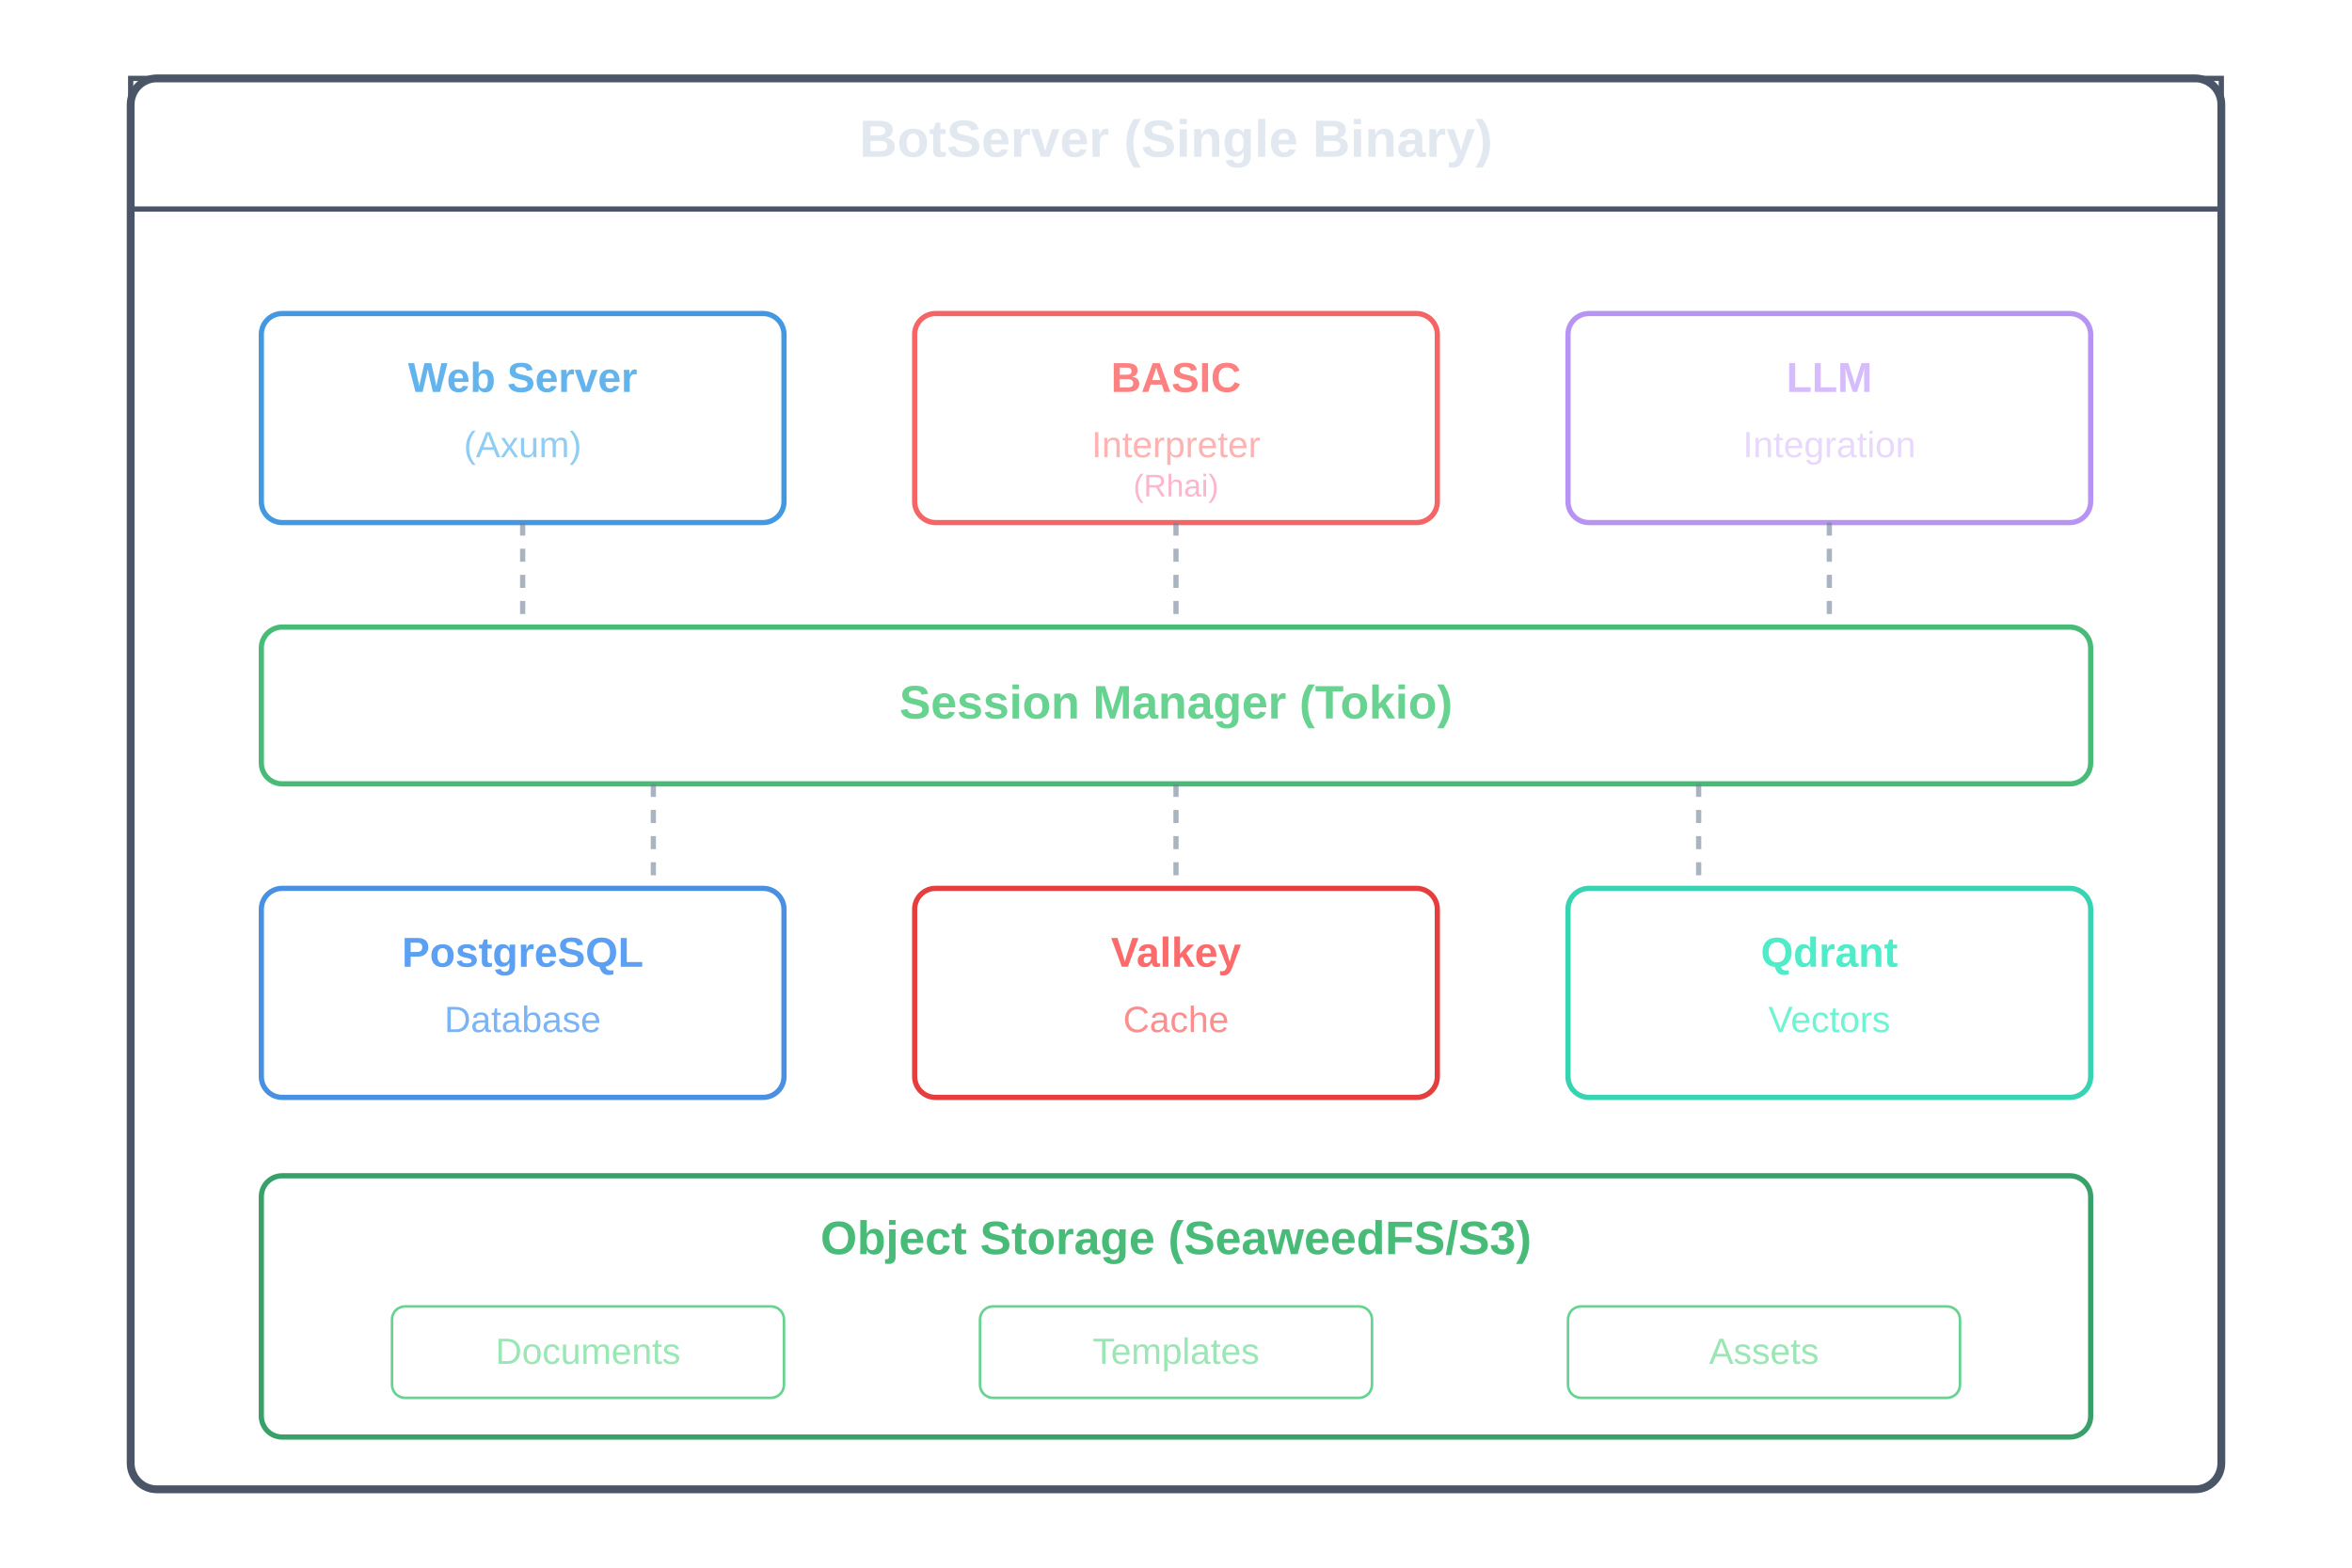
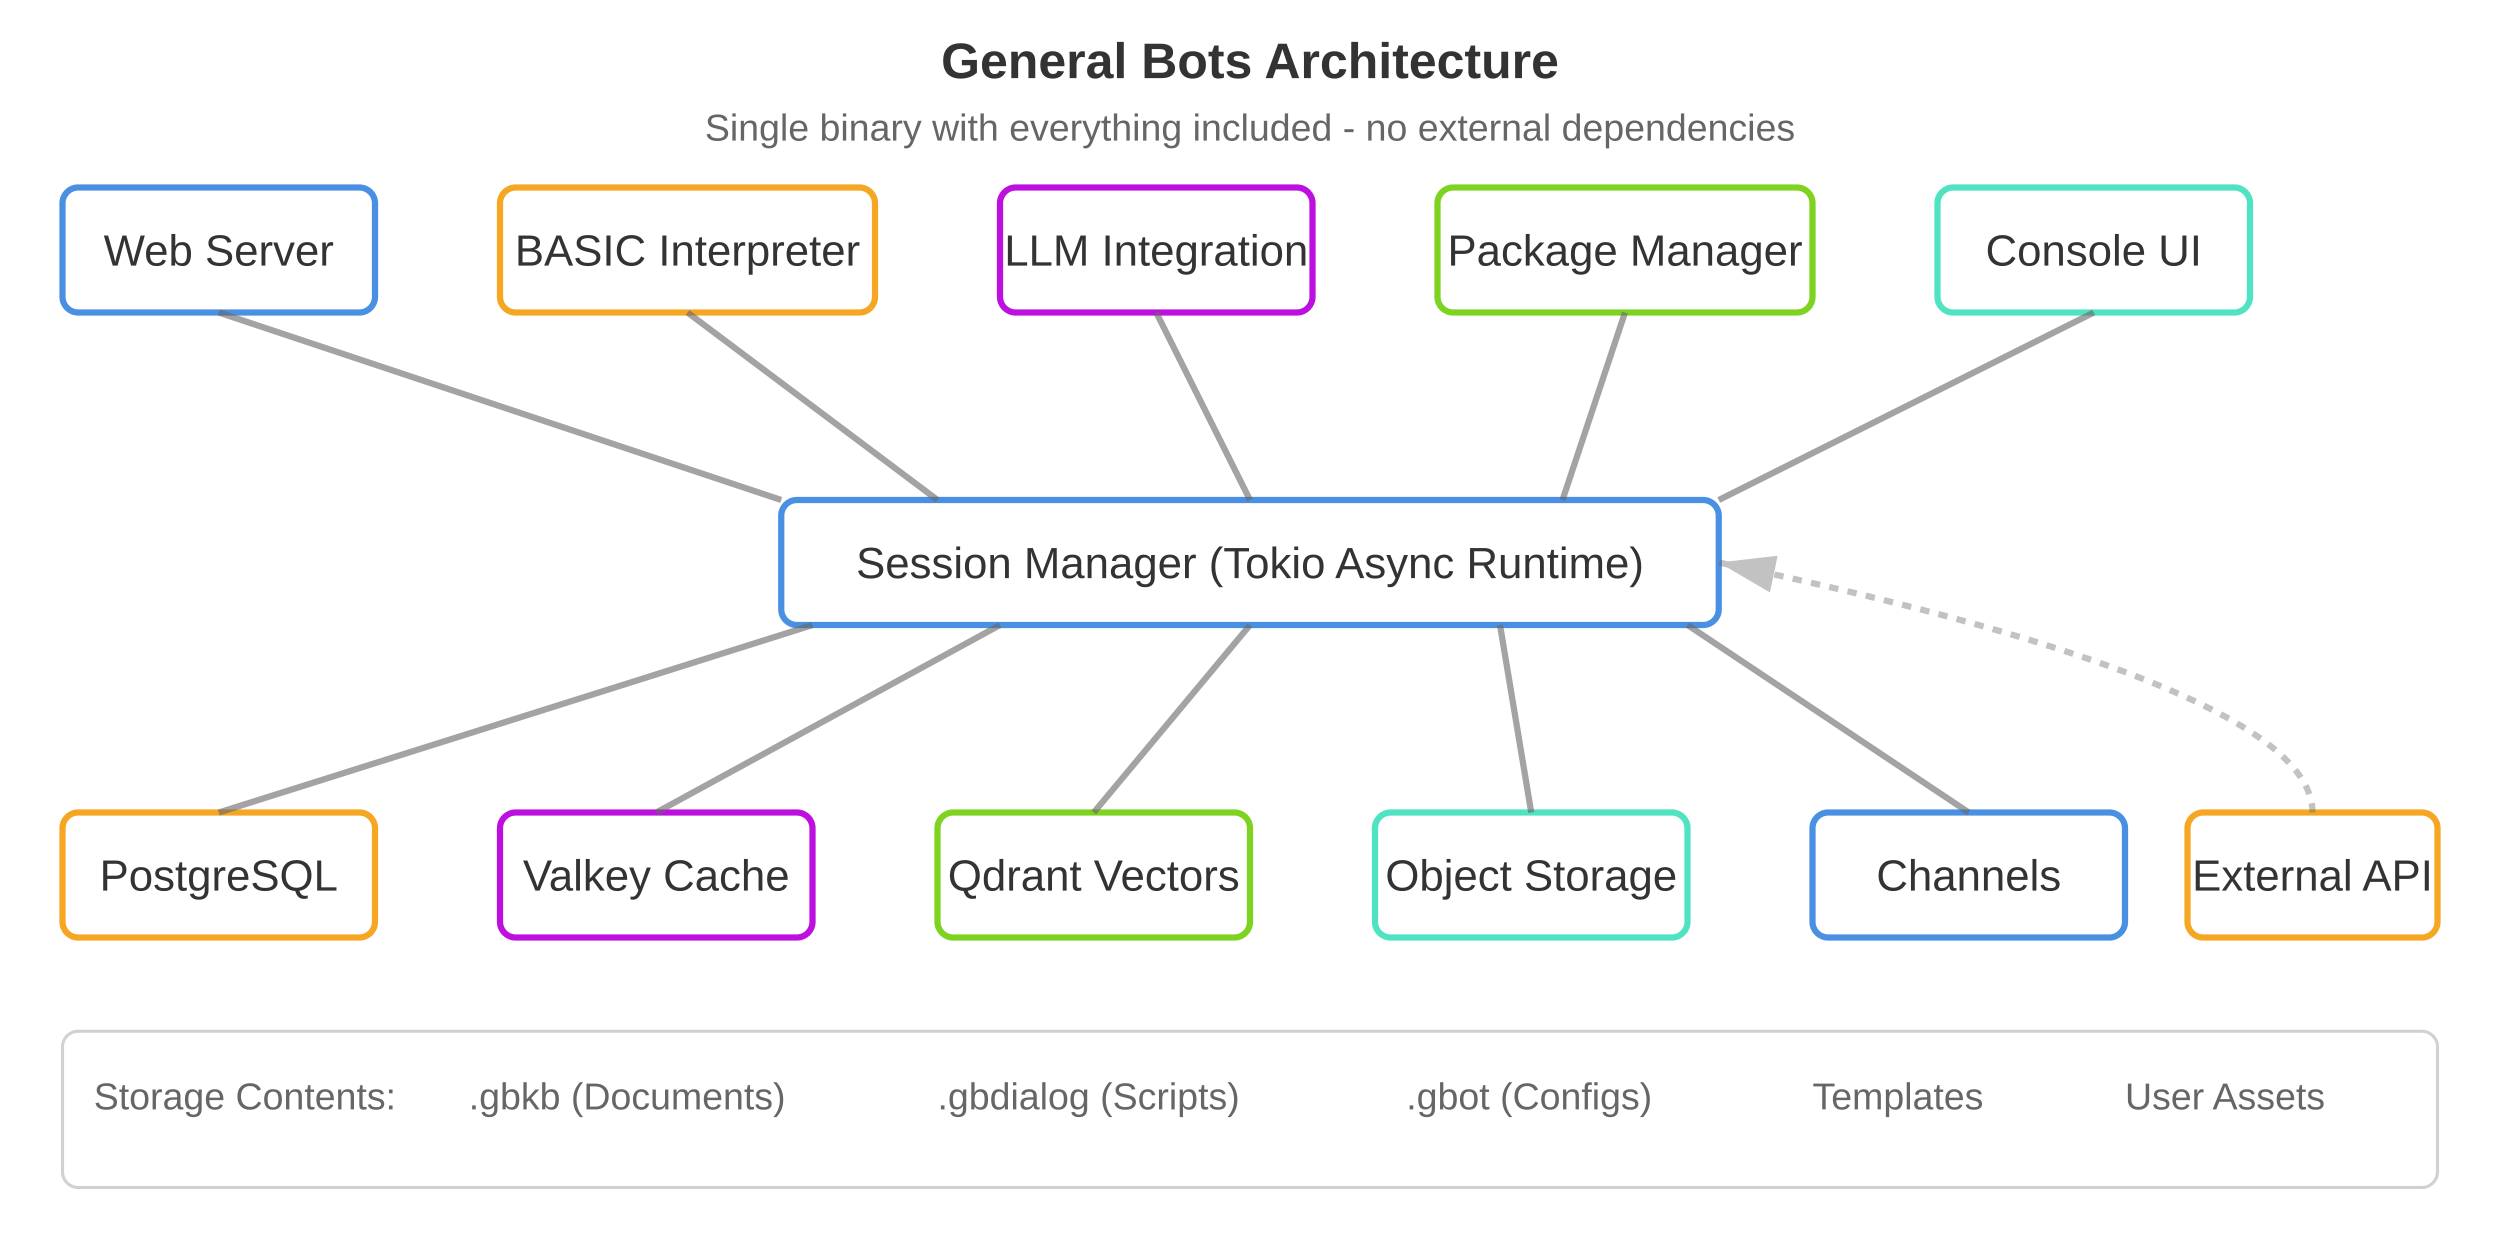
- <svg xmlns="http://www.w3.org/2000/svg" width="900" height="600">
-   <rect x="50" y="30" width="800" height="540" fill="none" stroke="#4A5568" stroke-width="3" rx="10" />
-   <rect x="50" y="30" width="800" height="50" fill="none" stroke="#4A5568" stroke-width="2" rx="10 10 0 0" />
-   <text x="450" y="60" text-anchor="middle" font-family="Arial, sans-serif" font-size="20" font-weight="bold" fill="#E2E8F0">BotServer (Single Binary)</text>
-   <g id="top-components">
-     <rect x="100" y="120" width="200" height="80" fill="none" stroke="#4299E1" stroke-width="2" rx="8" />
-     <text x="200" y="150" text-anchor="middle" font-family="Arial, sans-serif" font-size="16" font-weight="bold" fill="#63B3ED">Web Server</text>
-     <text x="200" y="175" text-anchor="middle" font-family="Arial, sans-serif" font-size="14" fill="#90CDF4">(Axum)</text>
-     <rect x="350" y="120" width="200" height="80" fill="none" stroke="#F56565" stroke-width="2" rx="8" />
-     <text x="450" y="150" text-anchor="middle" font-family="Arial, sans-serif" font-size="16" font-weight="bold" fill="#FC8181">BASIC</text>
-     <text x="450" y="175" text-anchor="middle" font-family="Arial, sans-serif" font-size="14" fill="#FEB2B2">Interpreter</text>
-     <text x="450" y="190" text-anchor="middle" font-family="Arial, sans-serif" font-size="12" fill="#FBB6CE">(Rhai)</text>
-     <rect x="600" y="120" width="200" height="80" fill="none" stroke="#B794F4" stroke-width="2" rx="8" />
-     <text x="700" y="150" text-anchor="middle" font-family="Arial, sans-serif" font-size="16" font-weight="bold" fill="#D6BCFA">LLM</text>
-     <text x="700" y="175" text-anchor="middle" font-family="Arial, sans-serif" font-size="14" fill="#E9D8FD">Integration</text>
+ <svg xmlns="http://www.w3.org/2000/svg" width="800" height="400">
+   <defs>
+     <marker id="arrow" markerWidth="10" markerHeight="10" refX="9" refY="3" orient="auto" markerUnits="strokeWidth">
+       <path d="M0,0 L0,6 L9,3 z" fill="#666" />
+     </marker>
+   </defs>
+   <text x="400" y="25" text-anchor="middle" font-family="Arial, sans-serif" font-size="16" font-weight="600" fill="#333">General Bots Architecture</text>
+   <rect x="20" y="60" width="100" height="40" fill="none" stroke="#4A90E2" stroke-width="2" rx="5" />
+   <text x="70" y="85" text-anchor="middle" font-family="Arial, sans-serif" font-size="14" fill="#333">Web Server</text>
+   <rect x="160" y="60" width="120" height="40" fill="none" stroke="#F5A623" stroke-width="2" rx="5" />
+   <text x="220" y="85" text-anchor="middle" font-family="Arial, sans-serif" font-size="14" fill="#333">BASIC Interpreter</text>
+   <rect x="320" y="60" width="100" height="40" fill="none" stroke="#BD10E0" stroke-width="2" rx="5" />
+   <text x="370" y="85" text-anchor="middle" font-family="Arial, sans-serif" font-size="14" fill="#333">LLM Integration</text>
+   <rect x="460" y="60" width="120" height="40" fill="none" stroke="#7ED321" stroke-width="2" rx="5" />
+   <text x="520" y="85" text-anchor="middle" font-family="Arial, sans-serif" font-size="14" fill="#333">Package Manager</text>
+   <rect x="620" y="60" width="100" height="40" fill="none" stroke="#50E3C2" stroke-width="2" rx="5" />
+   <text x="670" y="85" text-anchor="middle" font-family="Arial, sans-serif" font-size="14" fill="#333">Console UI</text>
+   <rect x="250" y="160" width="300" height="40" fill="none" stroke="#4A90E2" stroke-width="2" rx="5" />
+   <text x="400" y="185" text-anchor="middle" font-family="Arial, sans-serif" font-size="14" fill="#333">Session Manager (Tokio Async Runtime)</text>
+   <rect x="20" y="260" width="100" height="40" fill="none" stroke="#F5A623" stroke-width="2" rx="5" />
+   <text x="70" y="285" text-anchor="middle" font-family="Arial, sans-serif" font-size="14" fill="#333">PostgreSQL</text>
+   <rect x="160" y="260" width="100" height="40" fill="none" stroke="#BD10E0" stroke-width="2" rx="5" />
+   <text x="210" y="285" text-anchor="middle" font-family="Arial, sans-serif" font-size="14" fill="#333">Valkey Cache</text>
+   <rect x="300" y="260" width="100" height="40" fill="none" stroke="#7ED321" stroke-width="2" rx="5" />
+   <text x="350" y="285" text-anchor="middle" font-family="Arial, sans-serif" font-size="14" fill="#333">Qdrant Vectors</text>
+   <rect x="440" y="260" width="100" height="40" fill="none" stroke="#50E3C2" stroke-width="2" rx="5" />
+   <text x="490" y="285" text-anchor="middle" font-family="Arial, sans-serif" font-size="14" fill="#333">Object Storage</text>
+   <rect x="580" y="260" width="100" height="40" fill="none" stroke="#4A90E2" stroke-width="2" rx="5" />
+   <text x="630" y="285" text-anchor="middle" font-family="Arial, sans-serif" font-size="14" fill="#333">Channels</text>
+   <rect x="700" y="260" width="80" height="40" fill="none" stroke="#F5A623" stroke-width="2" rx="5" />
+   <text x="740" y="285" text-anchor="middle" font-family="Arial, sans-serif" font-size="14" fill="#333">External API</text>
+   <g stroke="#666" stroke-width="2" fill="none">
+     <line x1="70" y1="100" x2="250" y2="160" opacity="0.6" />
+     <line x1="220" y1="100" x2="300" y2="160" opacity="0.6" />
+     <line x1="370" y1="100" x2="400" y2="160" opacity="0.6" />
+     <line x1="520" y1="100" x2="500" y2="160" opacity="0.6" />
+     <line x1="670" y1="100" x2="550" y2="160" opacity="0.6" />
+     <line x1="260" y1="200" x2="70" y2="260" opacity="0.6" />
+     <line x1="320" y1="200" x2="210" y2="260" opacity="0.6" />
+     <line x1="400" y1="200" x2="350" y2="260" opacity="0.6" />
+     <line x1="480" y1="200" x2="490" y2="260" opacity="0.6" />
+     <line x1="540" y1="200" x2="630" y2="260" opacity="0.6" />
+     <path d="M740,260 Q740,220 550,180" stroke-dasharray="3,3" marker-end="url(#arrow)" opacity="0.4" />
  </g>
-   <g stroke="#718096" stroke-width="2" fill="none">
-     <line x1="200" y1="200" x2="200" y2="240" stroke-dasharray="5,5" opacity="0.6" />
-     <line x1="450" y1="200" x2="450" y2="240" stroke-dasharray="5,5" opacity="0.6" />
-     <line x1="700" y1="200" x2="700" y2="240" stroke-dasharray="5,5" opacity="0.6" />
+   <g transform="translate(20, 330)">
+     <rect width="760" height="50" fill="none" stroke="#666" stroke-width="1" rx="5" opacity="0.3" />
+     <text x="10" y="25" font-family="Arial, sans-serif" font-size="12" fill="#666">Storage Contents:</text>
+     <text x="130" y="25" font-family="Arial, sans-serif" font-size="12" fill="#666">.gbkb (Documents)</text>
+     <text x="280" y="25" font-family="Arial, sans-serif" font-size="12" fill="#666">.gbdialog (Scripts)</text>
+     <text x="430" y="25" font-family="Arial, sans-serif" font-size="12" fill="#666">.gbot (Configs)</text>
+     <text x="560" y="25" font-family="Arial, sans-serif" font-size="12" fill="#666">Templates</text>
+     <text x="660" y="25" font-family="Arial, sans-serif" font-size="12" fill="#666">User Assets</text>
  </g>
-   <rect x="100" y="240" width="700" height="60" fill="none" stroke="#48BB78" stroke-width="2" rx="8" />
-   <text x="450" y="275" text-anchor="middle" font-family="Arial, sans-serif" font-size="18" font-weight="bold" fill="#68D391">Session Manager (Tokio)</text>
-   <g stroke="#718096" stroke-width="2" fill="none">
-     <line x1="250" y1="300" x2="250" y2="340" stroke-dasharray="5,5" opacity="0.6" />
-     <line x1="450" y1="300" x2="450" y2="340" stroke-dasharray="5,5" opacity="0.6" />
-     <line x1="650" y1="300" x2="650" y2="340" stroke-dasharray="5,5" opacity="0.6" />
-   </g>
-   <g id="data-components">
-     <rect x="100" y="340" width="200" height="80" fill="none" stroke="#4A90E2" stroke-width="2" rx="8" />
-     <text x="200" y="370" text-anchor="middle" font-family="Arial, sans-serif" font-size="16" font-weight="bold" fill="#5BA0F2">PostgreSQL</text>
-     <text x="200" y="395" text-anchor="middle" font-family="Arial, sans-serif" font-size="14" fill="#7BB4F6">Database</text>
-     <rect x="350" y="340" width="200" height="80" fill="none" stroke="#E53E3E" stroke-width="2" rx="8" />
-     <text x="450" y="370" text-anchor="middle" font-family="Arial, sans-serif" font-size="16" font-weight="bold" fill="#FC6B6B">Valkey</text>
-     <text x="450" y="395" text-anchor="middle" font-family="Arial, sans-serif" font-size="14" fill="#FD8E8E">Cache</text>
-     <rect x="600" y="340" width="200" height="80" fill="none" stroke="#38D4B2" stroke-width="2" rx="8" />
-     <text x="700" y="370" text-anchor="middle" font-family="Arial, sans-serif" font-size="16" font-weight="bold" fill="#4EECC8">Qdrant</text>
-     <text x="700" y="395" text-anchor="middle" font-family="Arial, sans-serif" font-size="14" fill="#6FF4D2">Vectors</text>
-   </g>
-   <rect x="100" y="450" width="700" height="100" fill="none" stroke="#38A169" stroke-width="2" rx="8" />
-   <text x="450" y="480" text-anchor="middle" font-family="Arial, sans-serif" font-size="18" font-weight="bold" fill="#48BB78">Object Storage (SeaweedFS/S3)</text>
-   <g id="storage-items">
-     <rect x="150" y="500" width="150" height="35" fill="none" stroke="#68D391" stroke-width="1" rx="5" />
-     <text x="225" y="522" text-anchor="middle" font-family="Arial, sans-serif" font-size="14" fill="#9AE6B4">Documents</text>
-     <rect x="375" y="500" width="150" height="35" fill="none" stroke="#68D391" stroke-width="1" rx="5" />
-     <text x="450" y="522" text-anchor="middle" font-family="Arial, sans-serif" font-size="14" fill="#9AE6B4">Templates</text>
-     <rect x="600" y="500" width="150" height="35" fill="none" stroke="#68D391" stroke-width="1" rx="5" />
-     <text x="675" y="522" text-anchor="middle" font-family="Arial, sans-serif" font-size="14" fill="#9AE6B4">Assets</text>
-   </g>
+   <text x="400" y="45" text-anchor="middle" font-family="Arial, sans-serif" font-size="12" fill="#666">
+     Single binary with everything included - no external dependencies
+   </text>
</svg>
